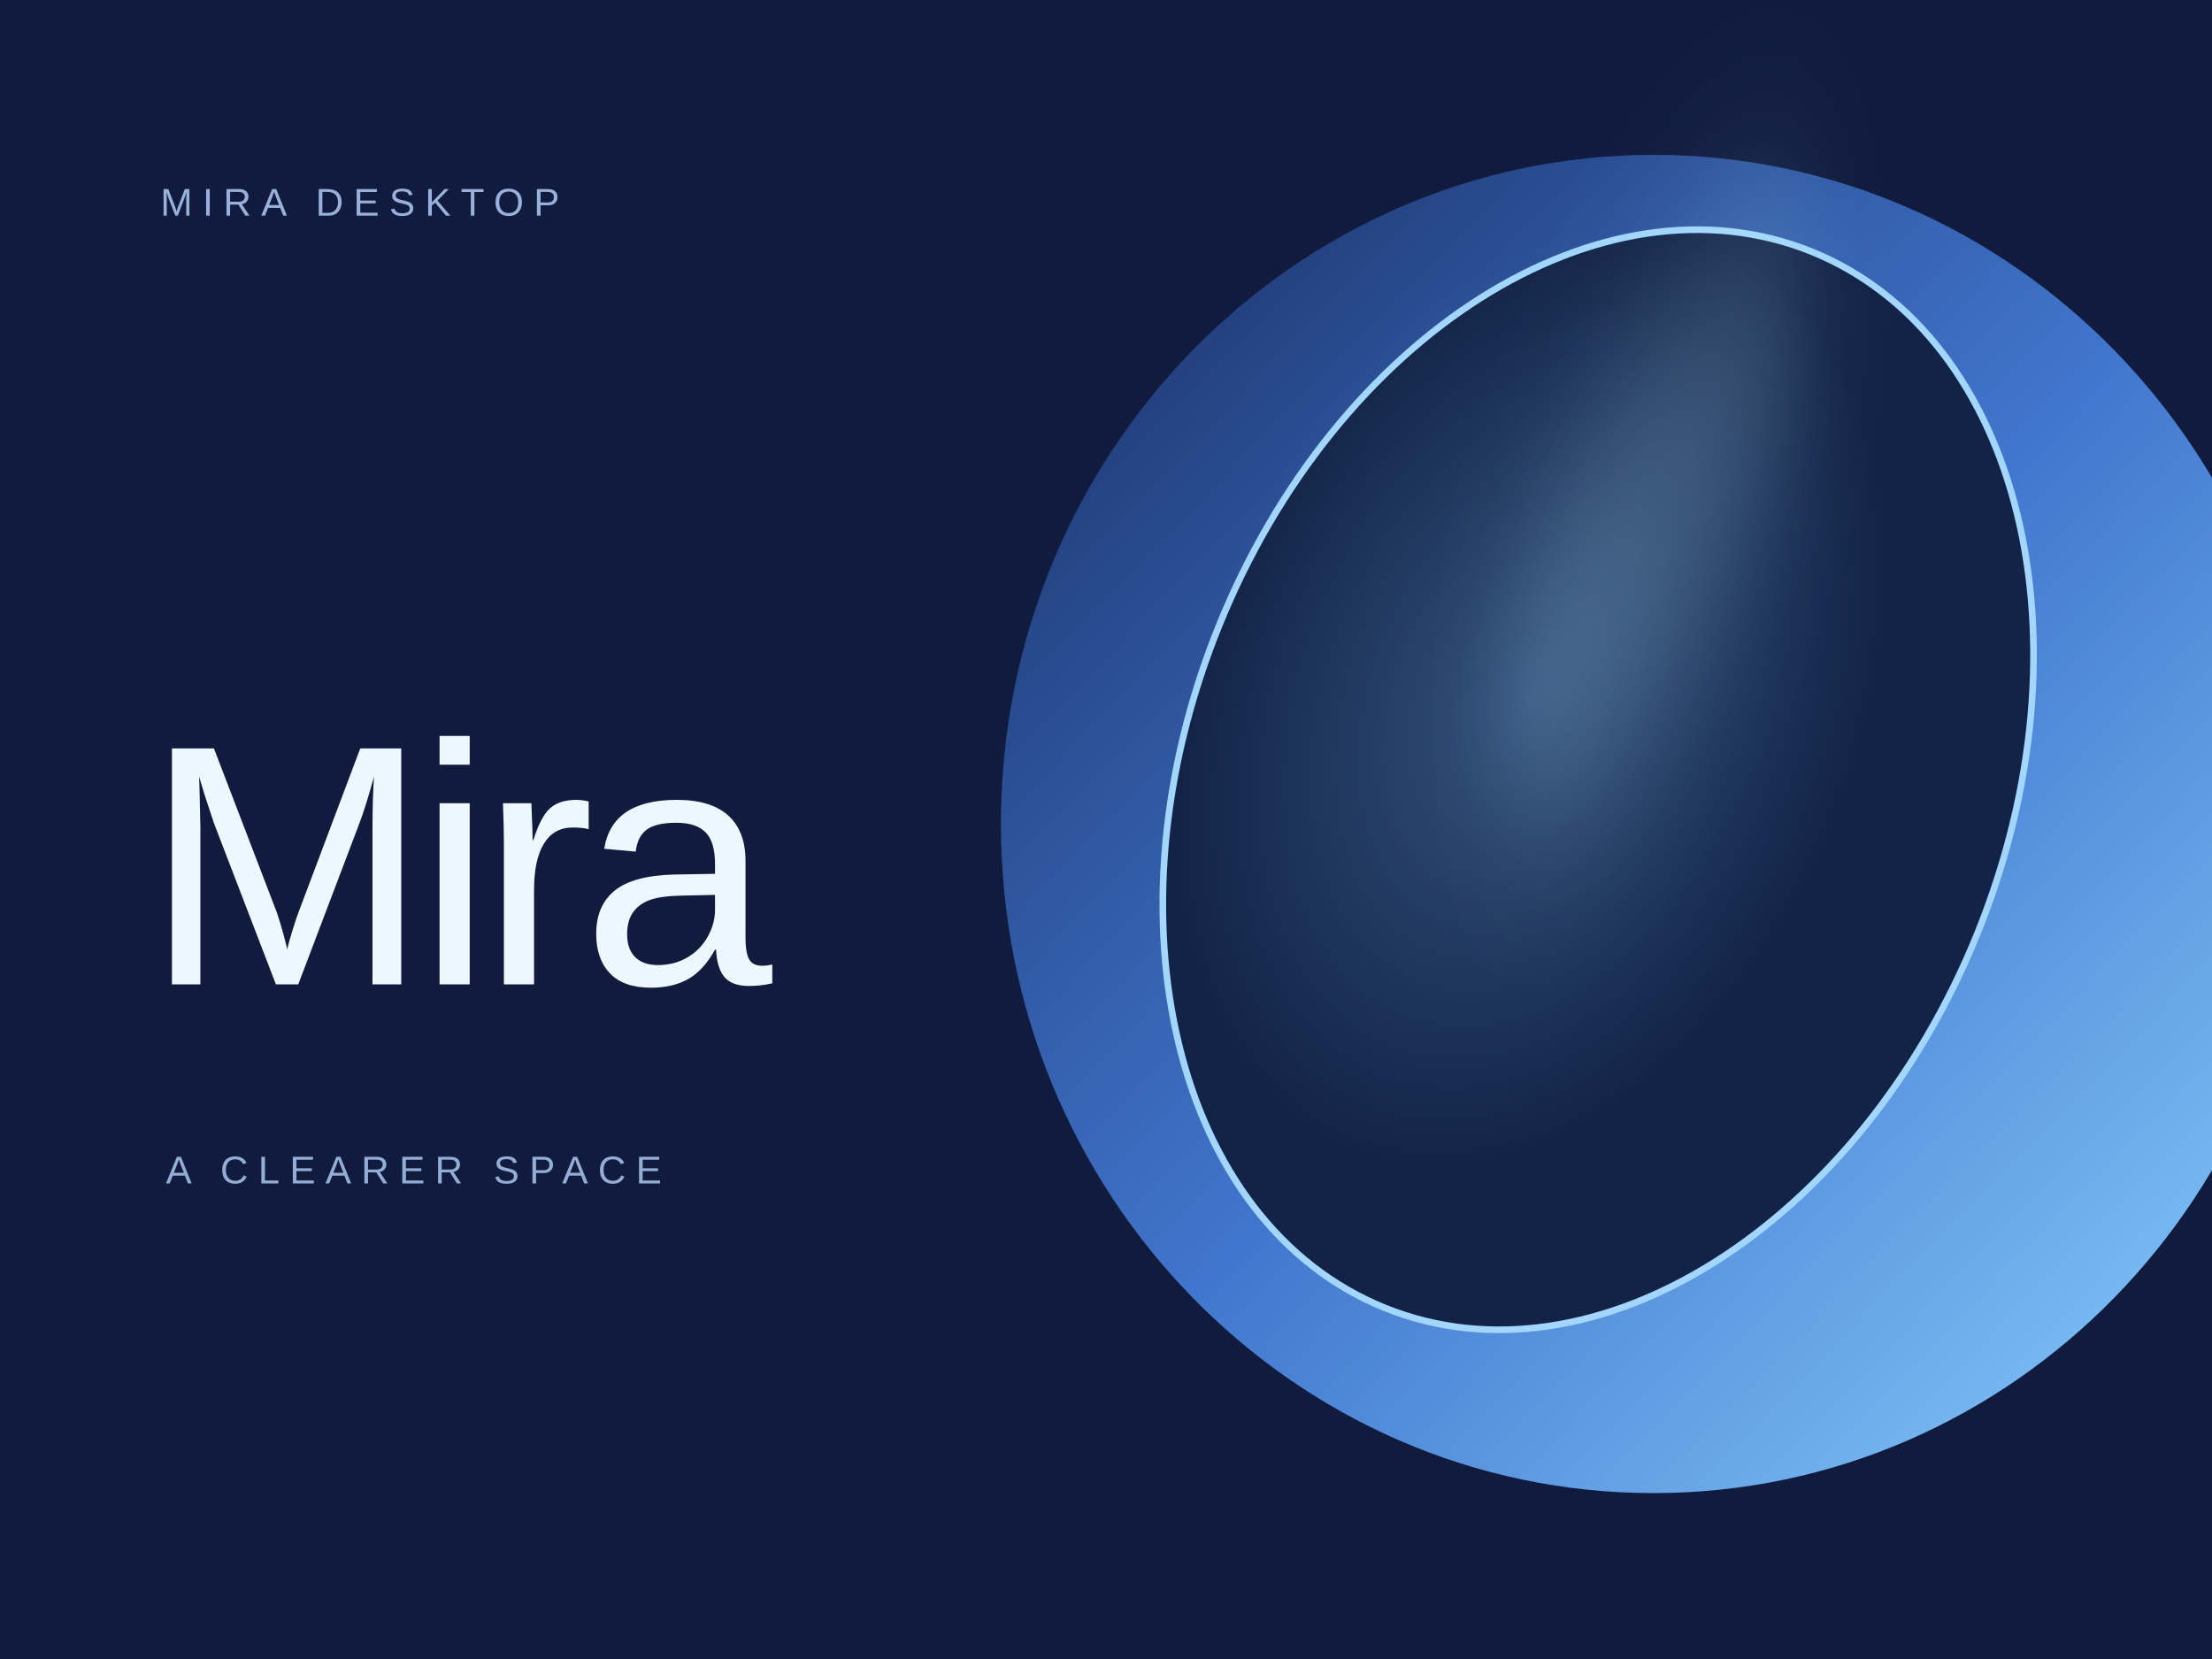
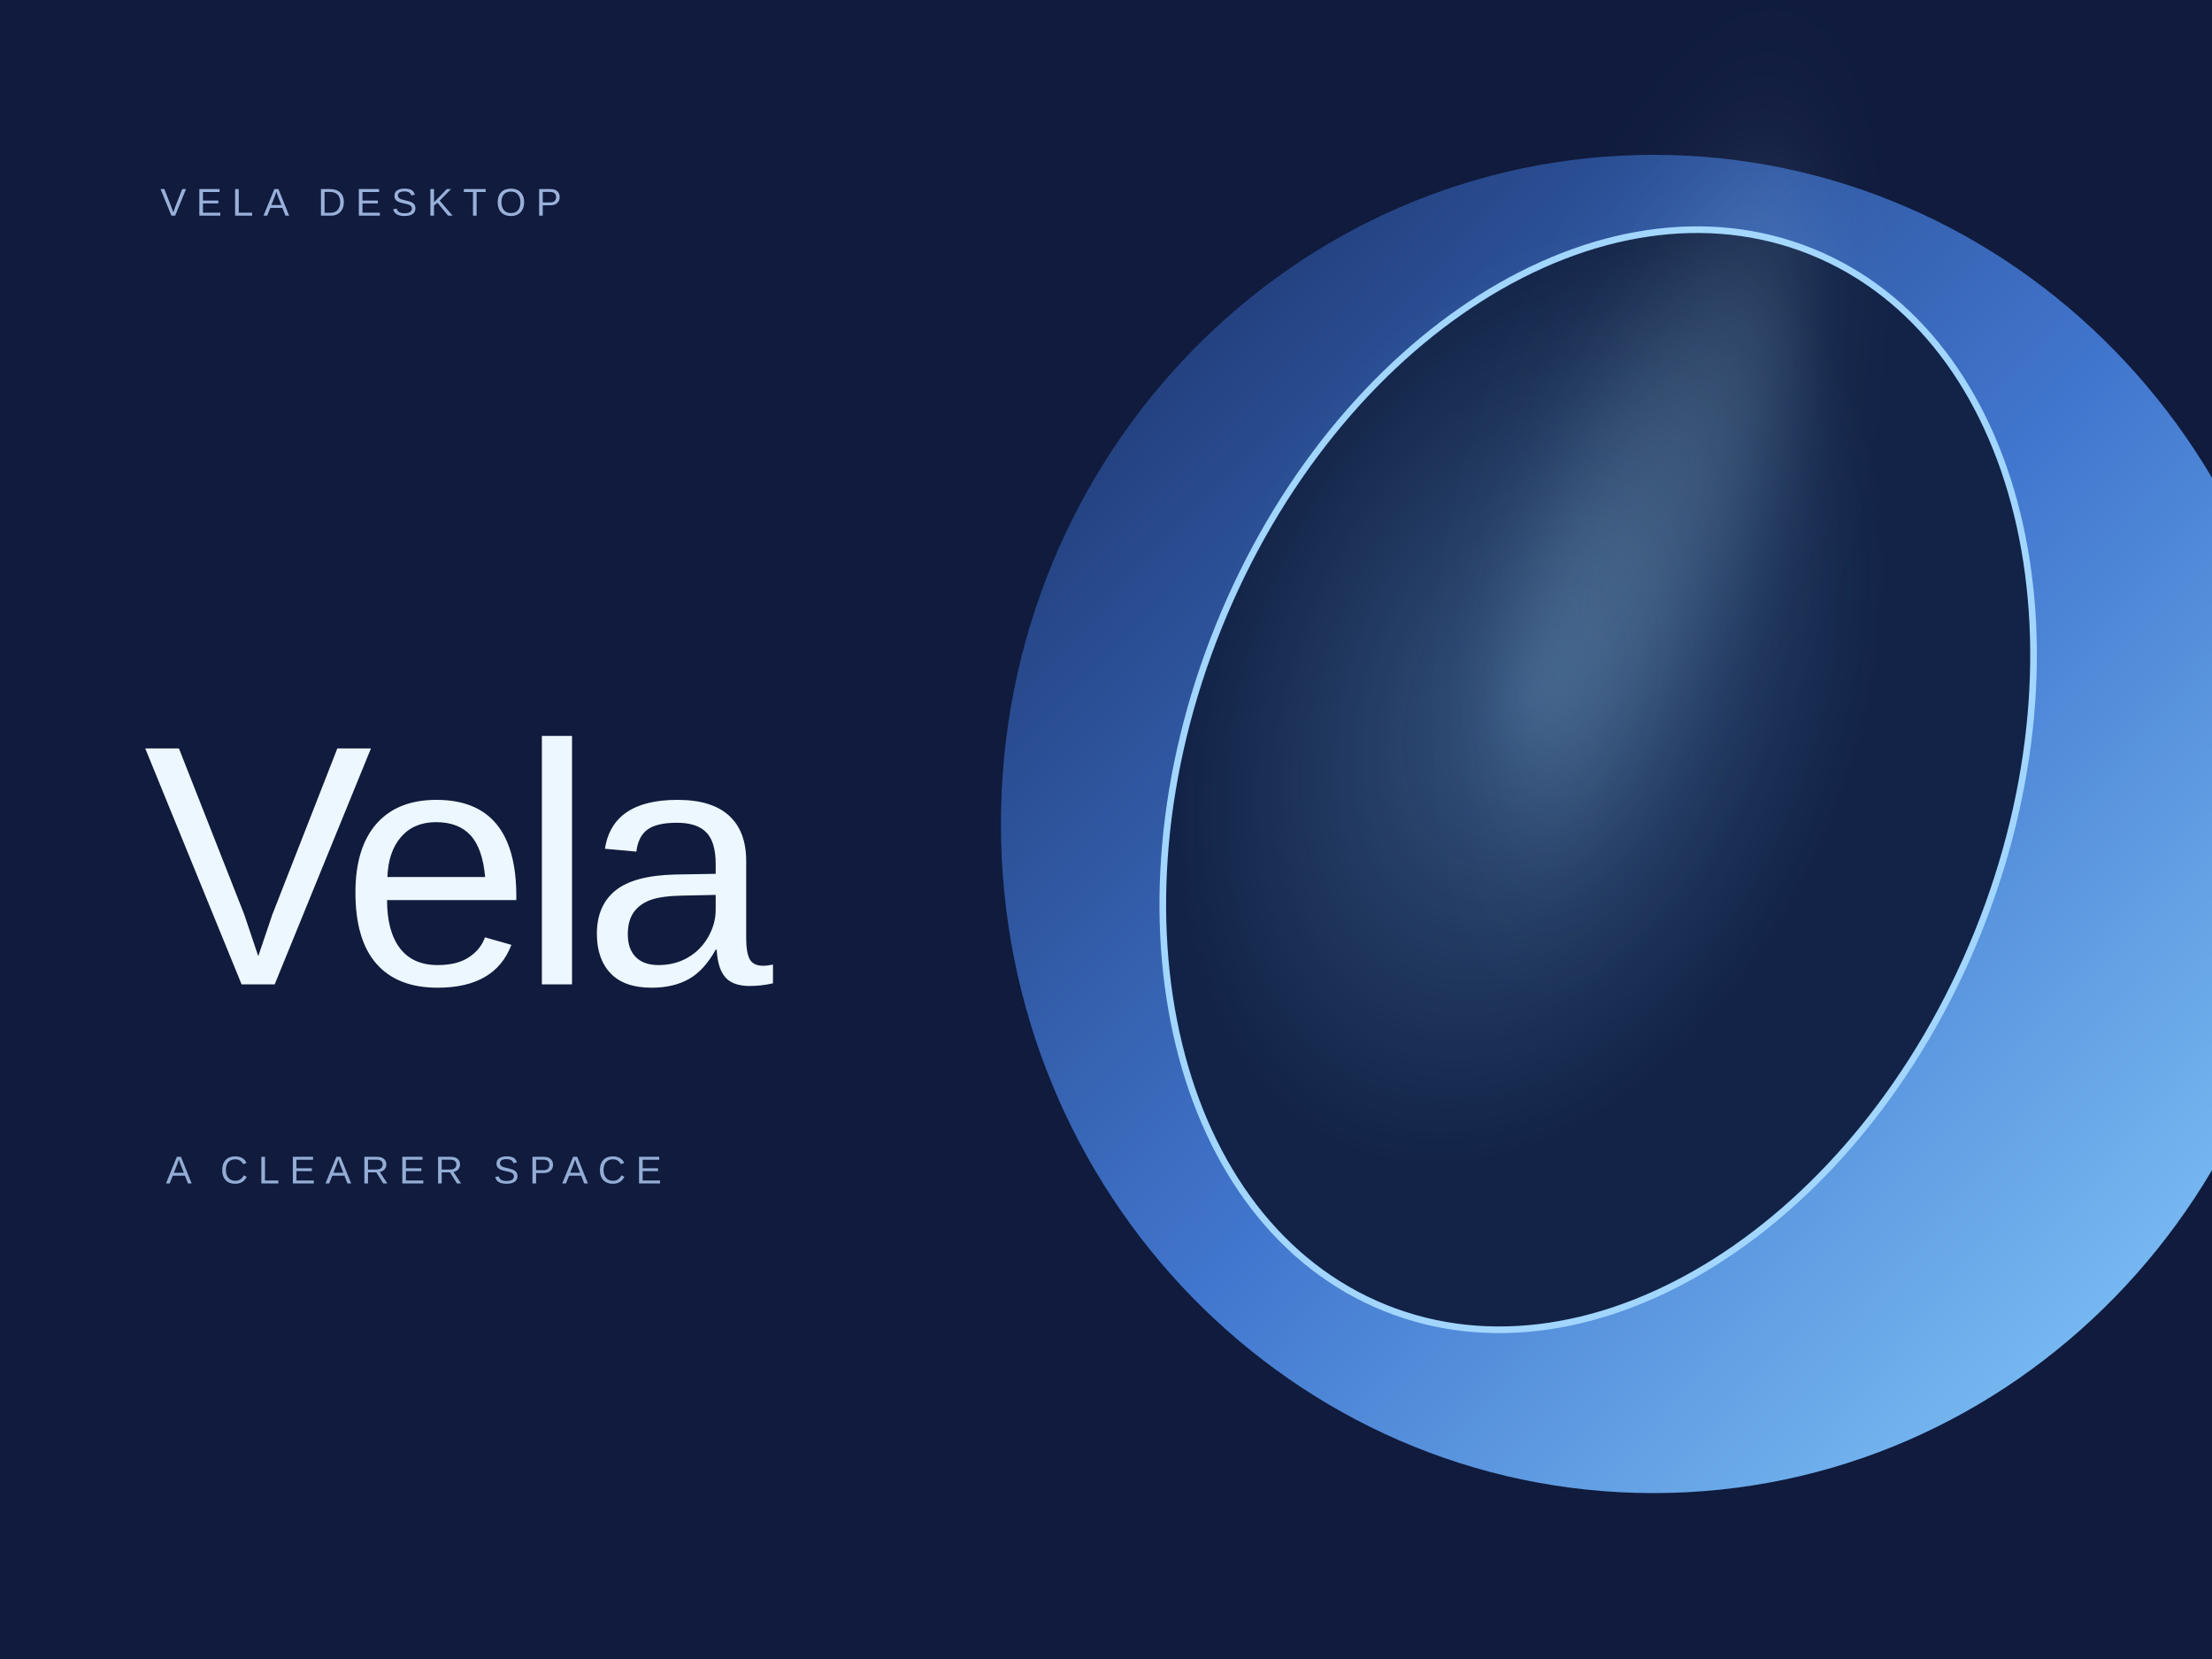
- <svg xmlns="http://www.w3.org/2000/svg" width="400" height="300" viewBox="0 0 400 300" role="img" aria-label="Mira Blue lens loading artwork">
+ <svg xmlns="http://www.w3.org/2000/svg" width="400" height="300" viewBox="0 0 400 300" role="img" aria-label="Vela Blue lens loading artwork">
  <defs>
    <radialGradient id="lens">
      <stop stop-color="#86c6ff" stop-opacity=".65" />
      <stop offset="1" stop-color="#86c6ff" stop-opacity="0" />
    </radialGradient>
    <linearGradient id="blue" x1="0" y1="0" x2="1" y2="1">
      <stop offset="0" stop-color="#172b60" />
      <stop offset="0.5" stop-color="#4176ce" />
      <stop offset="1" stop-color="#8cd3ff" />
    </linearGradient>
    <filter id="blur" x="-100%" y="-100%" width="300%" height="300%">
      <feGaussianBlur stdDeviation="14" />
    </filter>
  </defs>
  <style>.float{animation:float 6s ease-in-out infinite;transform-box:fill-box;transform-origin:center}.bloom{animation:bloom 4s ease-in-out infinite}.draw{stroke-dasharray:650;animation:draw 3s ease-out both}@keyframes float{50%{transform:translateY(-5px) rotate(2deg)}}@keyframes bloom{50%{opacity:.55}}@keyframes draw{from{stroke-dashoffset:650}to{stroke-dashoffset:0}}@media(prefers-reduced-motion:reduce){.float,.bloom,.draw{animation:none}}</style>
  <rect width="400" height="300" fill="#101b3d" />
  <ellipse cx="299" cy="149" rx="118" ry="121" fill="url(#blue)" />
  <ellipse cx="289" cy="141" rx="74" ry="103" fill="#122347" stroke="#a2d6ff" stroke-width="1.2" transform="rotate(22 289 141)" />
  <ellipse cx="277" cy="126" rx="59" ry="89" fill="url(#lens)" opacity=".45" transform="rotate(22 277 126)" />
  <ellipse class="bloom" cx="300" cy="90" rx="16" ry="58" fill="#b8e9ff" opacity=".2" filter="url(#blur)" transform="rotate(25 300 90)" />
-   <text x="29" y="39" font-family="Arial,Helvetica,sans-serif" font-size="7" fill="#99b1da" letter-spacing="1.8">MIRA DESKTOP</text>
-   <text x="26" y="178" font-family="Arial,Helvetica,sans-serif" font-size="62" fill="#edf7ff" font-weight="500" letter-spacing="-2.3">Mira</text>
+   <text x="29" y="39" font-family="Arial,Helvetica,sans-serif" font-size="7" fill="#99b1da" letter-spacing="1.8">VELA DESKTOP</text>
+   <text x="26" y="178" font-family="Arial,Helvetica,sans-serif" font-size="62" fill="#edf7ff" font-weight="500" letter-spacing="-2.3">Vela</text>
  <text x="30" y="214" font-family="Arial,Helvetica,sans-serif" font-size="7" fill="#93add5" letter-spacing="1.8">A CLEARER SPACE</text>
</svg>
